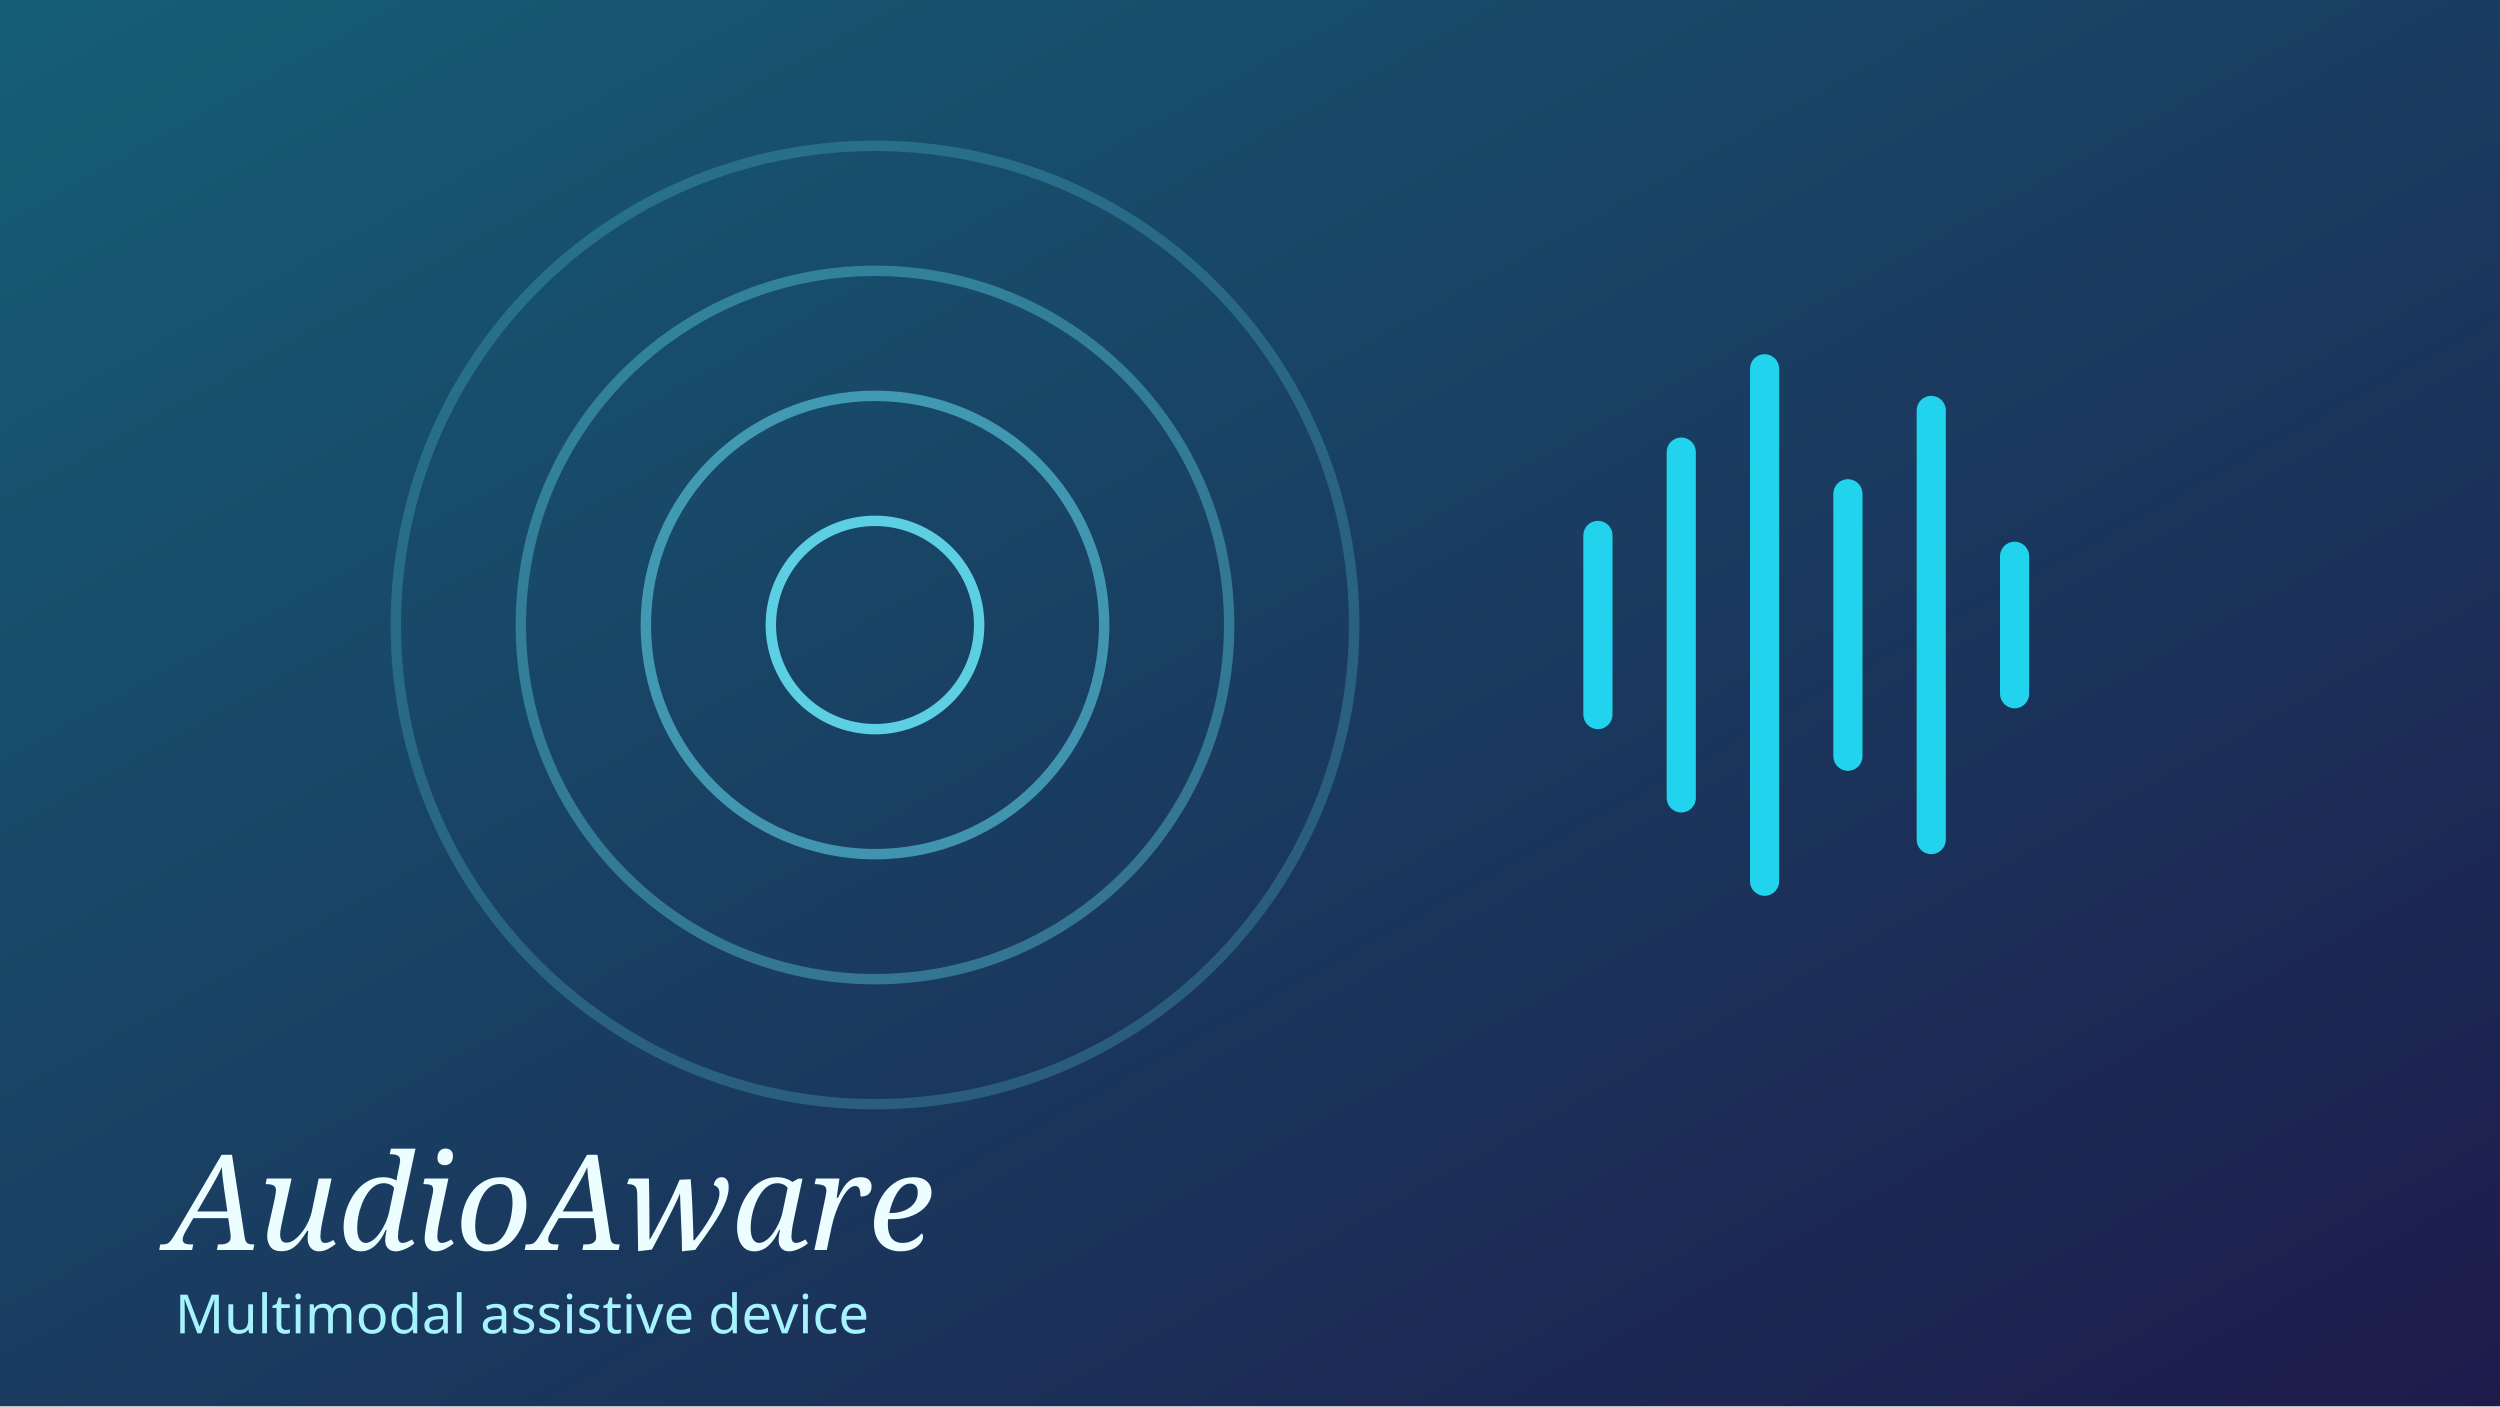
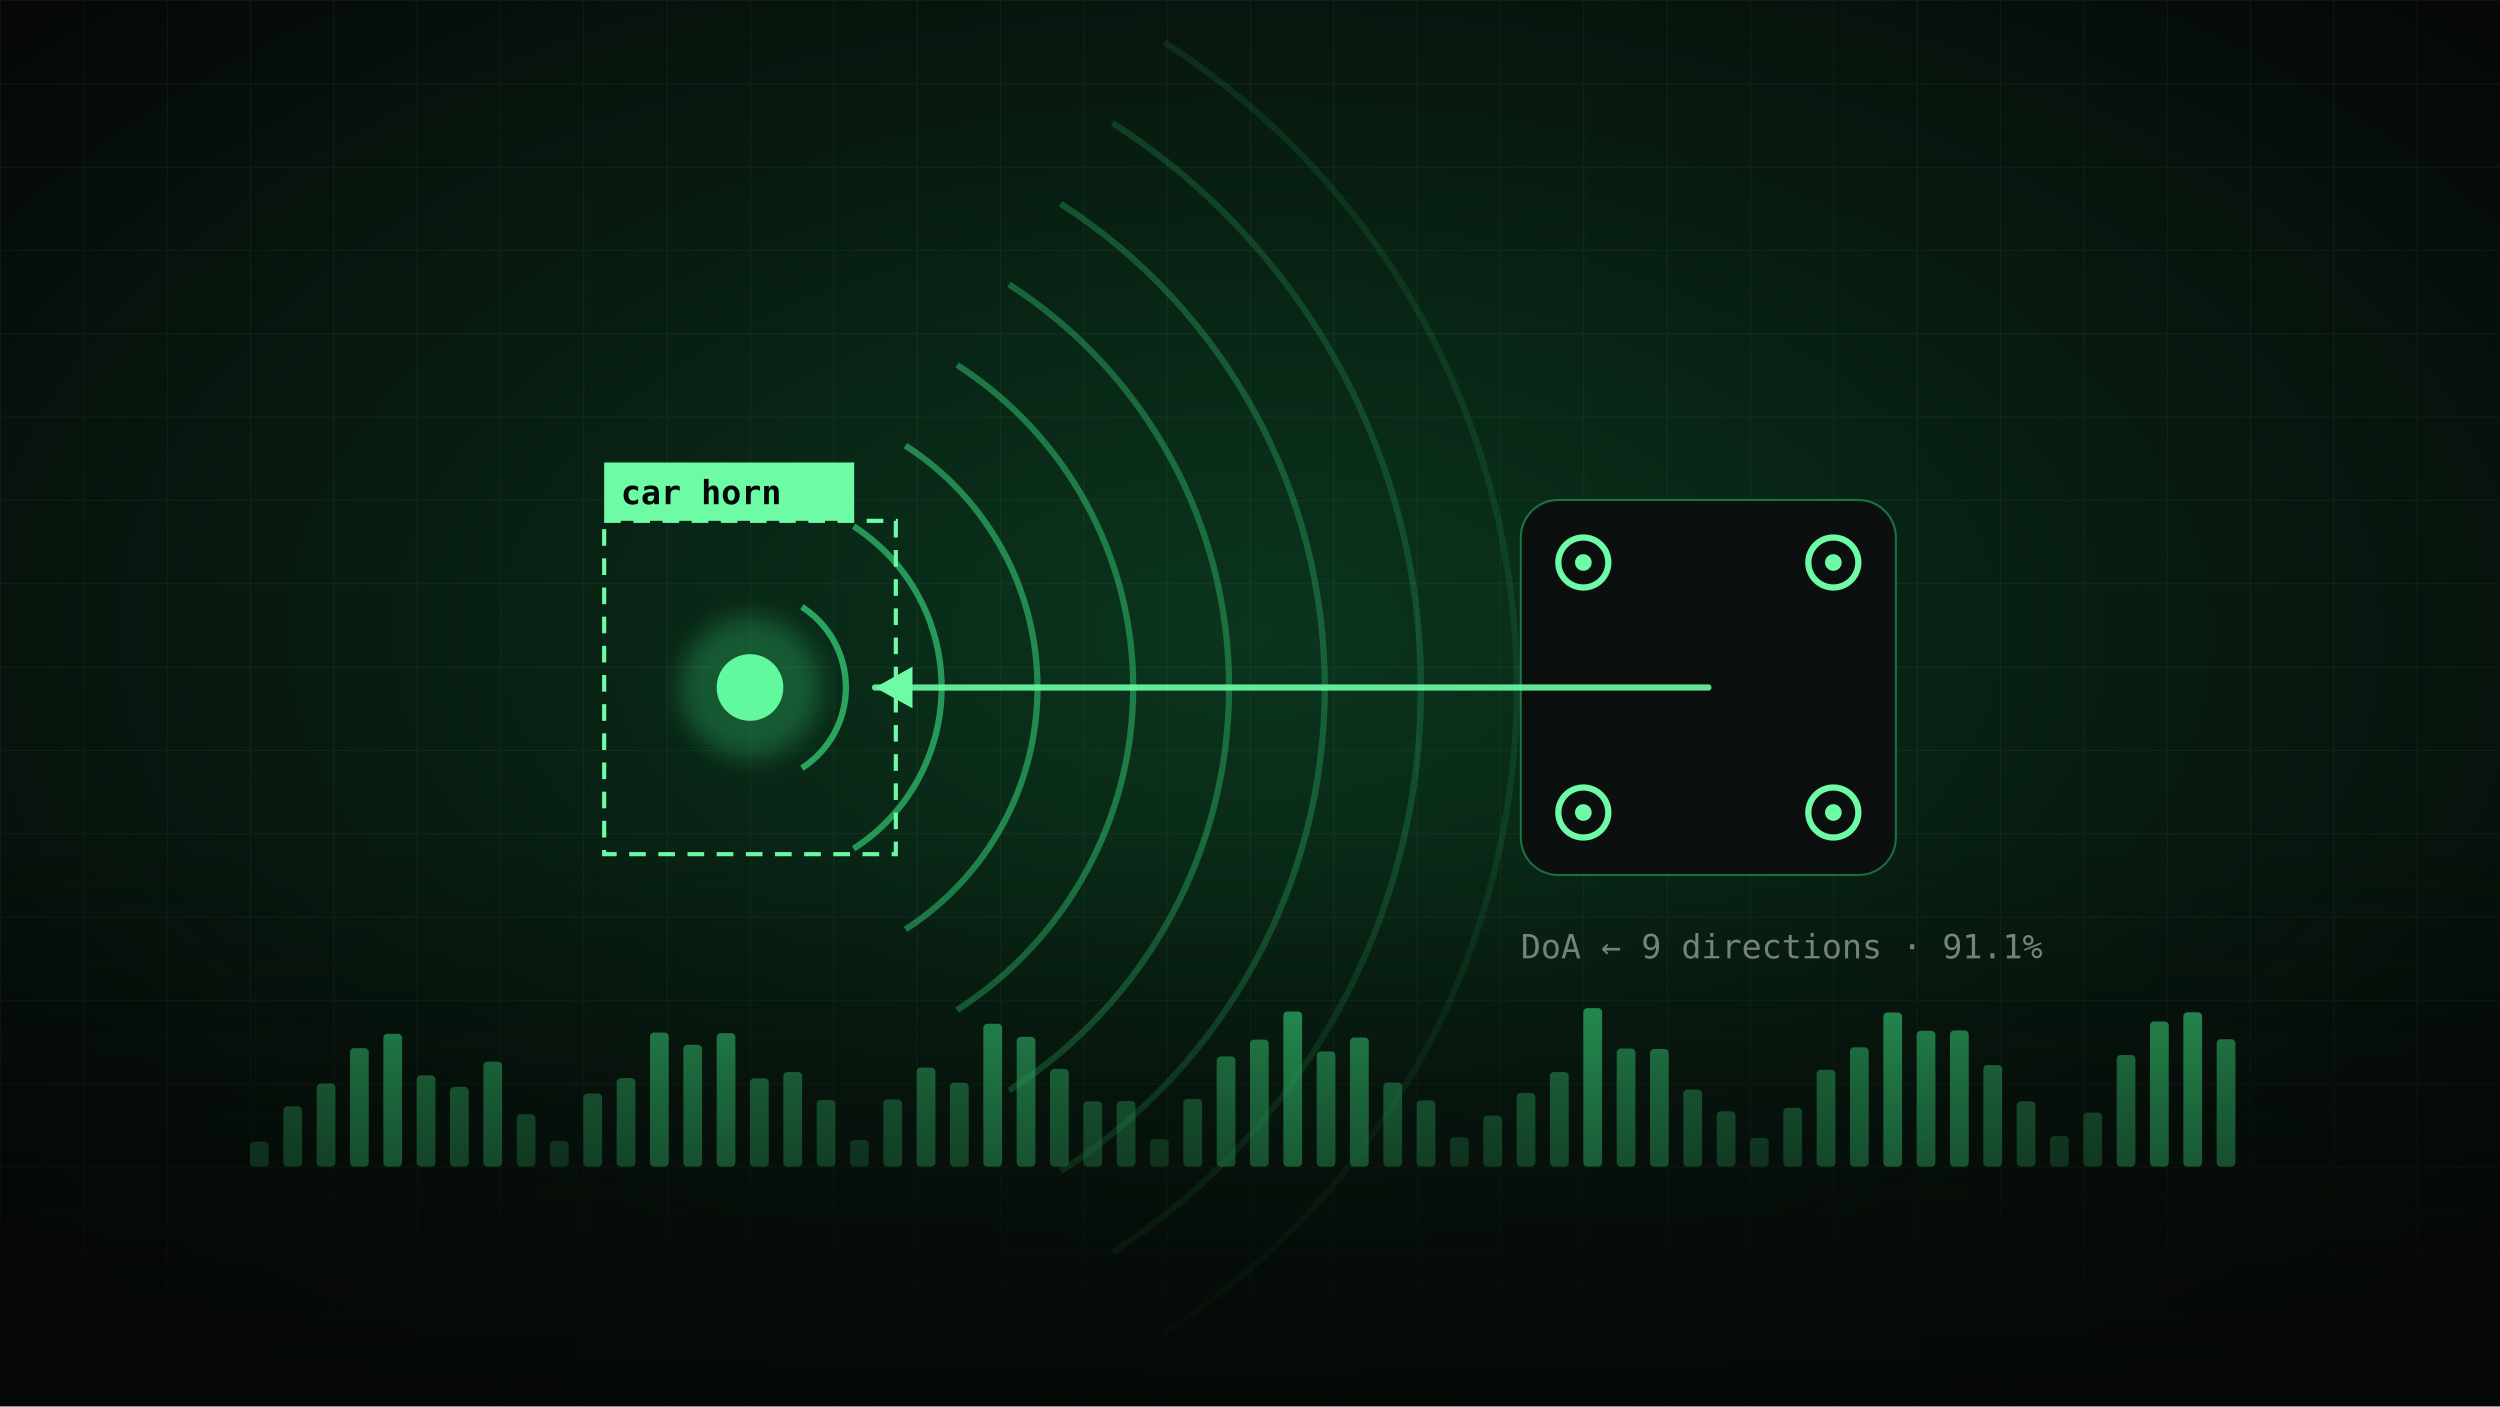
- <svg xmlns="http://www.w3.org/2000/svg" viewBox="0 0 1200 675" width="1200" height="675" role="img" aria-label="AudioAware">
+ <svg xmlns="http://www.w3.org/2000/svg" viewBox="0 0 1200 675" width="1200" height="675">
  <defs>
-     <linearGradient id="g" x1="0" y1="0" x2="1" y2="1">
-       <stop offset="0" stop-color="#155e75" />
-       <stop offset="1" stop-color="#1e1b4b" />
+     <radialGradient id="glow" cx="50%" cy="45%" r="65%">
+       <stop offset="0" stop-color="#1fd672" stop-opacity="0.22" />
+       <stop offset="1" stop-color="#1fd672" stop-opacity="0" />
+     </radialGradient>
+     <pattern id="grid" width="40" height="40" patternUnits="userSpaceOnUse">
+       <path d="M40 0H0V40" fill="none" stroke="#ffffff" stroke-opacity="0.045" stroke-width="1" />
+     </pattern>
+     <filter id="blur" x="-50%" y="-50%" width="200%" height="200%">
+       <feGaussianBlur stdDeviation="6" />
+     </filter>
+     <linearGradient id="fade" x1="0" y1="0" x2="0" y2="1">
+       <stop offset="0.6" stop-color="#050806" stop-opacity="0" />
+       <stop offset="1" stop-color="#050806" stop-opacity="0.9" />
    </linearGradient>
  </defs>
-   <rect width="1200" height="675" fill="url(#g)" />
-   <g fill="none" stroke="#67e8f9" stroke-width="5" opacity="0.85">
-     <circle cx="420" cy="300" r="50" />
-     <circle cx="420" cy="300" r="110" opacity="0.6" />
-     <circle cx="420" cy="300" r="170" opacity="0.4" />
-     <circle cx="420" cy="300" r="230" opacity="0.25" />
-   </g>
-   <g fill="#22d3ee">
-     <rect x="760" y="250" width="14" height="100" rx="7" />
-     <rect x="800" y="210" width="14" height="180" rx="7" />
-     <rect x="840" y="170" width="14" height="260" rx="7" />
-     <rect x="880" y="230" width="14" height="140" rx="7" />
-     <rect x="920" y="190" width="14" height="220" rx="7" />
-     <rect x="960" y="260" width="14" height="80" rx="7" />
-   </g>
-   <text x="80" y="600" font-family="Georgia, serif" font-style="italic" font-size="64" fill="#ecfeff">AudioAware</text>
-   <text x="84" y="640" font-family="system-ui, sans-serif" font-size="26" fill="#a5f3fc">Multimodal assistive device</text>
+   <rect width="1200" height="675" fill="#050806" />
+   <rect width="1200" height="675" fill="url(#grid)" />
+   <rect width="1200" height="675" fill="url(#glow)" />
+   <path d="M384.9 291.3 A46 46 0 0 1 384.9 368.7" fill="none" stroke="#3ef08a" stroke-width="3" stroke-opacity="0.62" />
+   <path d="M409.7 252.6 A92 92 0 0 1 409.7 407.4" fill="none" stroke="#3ef08a" stroke-width="3" stroke-opacity="0.55" />
+   <path d="M434.6 213.9 A138 138 0 0 1 434.6 446.1" fill="none" stroke="#3ef08a" stroke-width="3" stroke-opacity="0.47" />
+   <path d="M459.4 175.2 A184 184 0 0 1 459.4 484.8" fill="none" stroke="#3ef08a" stroke-width="3" stroke-opacity="0.40" />
+   <path d="M484.3 136.5 A230 230 0 0 1 484.3 523.5" fill="none" stroke="#3ef08a" stroke-width="3" stroke-opacity="0.32" />
+   <path d="M509.1 97.8 A276 276 0 0 1 509.1 562.2" fill="none" stroke="#3ef08a" stroke-width="3" stroke-opacity="0.25" />
+   <path d="M534.0 59.0 A322 322 0 0 1 534.0 601.0" fill="none" stroke="#3ef08a" stroke-width="3" stroke-opacity="0.17" />
+   <path d="M558.8 20.3 A368 368 0 0 1 558.8 639.7" fill="none" stroke="#3ef08a" stroke-width="3" stroke-opacity="0.10" />
+   <circle cx="360" cy="330" r="16" fill="#6dfba6" />
+   <circle cx="360" cy="330" r="34" fill="#3ef08a" fill-opacity="0.25" filter="url(#blur)" />
+   <rect x="730" y="240" width="180" height="180" rx="18" fill="#0b100e" stroke="#3ef08a" stroke-opacity="0.4" />
+   <circle cx="760" cy="270" r="12" fill="none" stroke="#6dfba6" stroke-width="3" />
+   <circle cx="760" cy="270" r="4" fill="#6dfba6" />
+   <circle cx="880" cy="270" r="12" fill="none" stroke="#6dfba6" stroke-width="3" />
+   <circle cx="880" cy="270" r="4" fill="#6dfba6" />
+   <circle cx="760" cy="390" r="12" fill="none" stroke="#6dfba6" stroke-width="3" />
+   <circle cx="760" cy="390" r="4" fill="#6dfba6" />
+   <circle cx="880" cy="390" r="12" fill="none" stroke="#6dfba6" stroke-width="3" />
+   <circle cx="880" cy="390" r="4" fill="#6dfba6" />
+   <path d="M820 330 L420 330" fill="none" stroke="#6dfba6" stroke-width="9" stroke-opacity="0.315" filter="url(#blur)" stroke-linecap="round" stroke-linejoin="round" />
+   <path d="M820 330 L420 330" fill="none" stroke="#6dfba6" stroke-width="3" stroke-opacity="0.9" stroke-linecap="round" stroke-linejoin="round" />
+   <path d="M420 330 l18 -10 v20 z" fill="#6dfba6" />
+   <text x="730" y="460" font-family="ui-monospace, 'SF Mono', Menlo, monospace" font-size="16" fill="#8b9c92">DoA ← 9 directions · 91.1%</text>
+   <rect x="290" y="250" width="140" height="160" fill="none" stroke="#6dfba6" stroke-width="2" stroke-dasharray="8 6" />
+   <rect x="290" y="222" width="120" height="28" fill="#6dfba6" />
+   <text x="298" y="242" font-family="ui-monospace, 'SF Mono', Menlo, monospace" font-size="16" font-weight="700" fill="#050806">car horn</text>
+   <rect x="120" y="548.0" width="9" height="12.0" rx="2" fill="#3ef08a" fill-opacity="0.33" />
+   <rect x="136" y="531.0" width="9" height="29.0" rx="2" fill="#3ef08a" fill-opacity="0.43" />
+   <rect x="152" y="520.1" width="9" height="39.9" rx="2" fill="#3ef08a" fill-opacity="0.50" />
+   <rect x="168" y="503.1" width="9" height="56.9" rx="2" fill="#3ef08a" fill-opacity="0.61" />
+   <rect x="184" y="496.2" width="9" height="63.8" rx="2" fill="#3ef08a" fill-opacity="0.65" />
+   <rect x="200" y="516.2" width="9" height="43.8" rx="2" fill="#3ef08a" fill-opacity="0.52" />
+   <rect x="216" y="521.7" width="9" height="38.3" rx="2" fill="#3ef08a" fill-opacity="0.49" />
+   <rect x="232" y="509.6" width="9" height="50.4" rx="2" fill="#3ef08a" fill-opacity="0.56" />
+   <rect x="248" y="534.8" width="9" height="25.2" rx="2" fill="#3ef08a" fill-opacity="0.41" />
+   <rect x="264" y="547.7" width="9" height="12.3" rx="2" fill="#3ef08a" fill-opacity="0.33" />
+   <rect x="280" y="524.9" width="9" height="35.1" rx="2" fill="#3ef08a" fill-opacity="0.47" />
+   <rect x="296" y="517.5" width="9" height="42.5" rx="2" fill="#3ef08a" fill-opacity="0.52" />
+   <rect x="312" y="495.6" width="9" height="64.4" rx="2" fill="#3ef08a" fill-opacity="0.65" />
+   <rect x="328" y="501.5" width="9" height="58.5" rx="2" fill="#3ef08a" fill-opacity="0.62" />
+   <rect x="344" y="495.9" width="9" height="64.1" rx="2" fill="#3ef08a" fill-opacity="0.65" />
+   <rect x="360" y="517.6" width="9" height="42.4" rx="2" fill="#3ef08a" fill-opacity="0.52" />
+   <rect x="376" y="514.6" width="9" height="45.4" rx="2" fill="#3ef08a" fill-opacity="0.53" />
+   <rect x="392" y="528.0" width="9" height="32.0" rx="2" fill="#3ef08a" fill-opacity="0.45" />
+   <rect x="408" y="547.2" width="9" height="12.8" rx="2" fill="#3ef08a" fill-opacity="0.33" />
+   <rect x="424" y="527.7" width="9" height="32.3" rx="2" fill="#3ef08a" fill-opacity="0.45" />
+   <rect x="440" y="512.4" width="9" height="47.6" rx="2" fill="#3ef08a" fill-opacity="0.55" />
+   <rect x="456" y="519.7" width="9" height="40.3" rx="2" fill="#3ef08a" fill-opacity="0.50" />
+   <rect x="472" y="491.4" width="9" height="68.6" rx="2" fill="#3ef08a" fill-opacity="0.68" />
+   <rect x="488" y="497.7" width="9" height="62.3" rx="2" fill="#3ef08a" fill-opacity="0.64" />
+   <rect x="504" y="513.1" width="9" height="46.9" rx="2" fill="#3ef08a" fill-opacity="0.54" />
+   <rect x="520" y="528.6" width="9" height="31.4" rx="2" fill="#3ef08a" fill-opacity="0.45" />
+   <rect x="536" y="528.5" width="9" height="31.5" rx="2" fill="#3ef08a" fill-opacity="0.45" />
+   <rect x="552" y="546.8" width="9" height="13.2" rx="2" fill="#3ef08a" fill-opacity="0.33" />
+   <rect x="568" y="527.5" width="9" height="32.5" rx="2" fill="#3ef08a" fill-opacity="0.45" />
+   <rect x="584" y="507.1" width="9" height="52.9" rx="2" fill="#3ef08a" fill-opacity="0.58" />
+   <rect x="600" y="499.0" width="9" height="61.0" rx="2" fill="#3ef08a" fill-opacity="0.63" />
+   <rect x="616" y="485.5" width="9" height="74.5" rx="2" fill="#3ef08a" fill-opacity="0.72" />
+   <rect x="632" y="504.7" width="9" height="55.3" rx="2" fill="#3ef08a" fill-opacity="0.60" />
+   <rect x="648" y="498.0" width="9" height="62.0" rx="2" fill="#3ef08a" fill-opacity="0.64" />
+   <rect x="664" y="519.6" width="9" height="40.4" rx="2" fill="#3ef08a" fill-opacity="0.50" />
+   <rect x="680" y="528.2" width="9" height="31.8" rx="2" fill="#3ef08a" fill-opacity="0.45" />
+   <rect x="696" y="545.9" width="9" height="14.1" rx="2" fill="#3ef08a" fill-opacity="0.34" />
+   <rect x="712" y="535.5" width="9" height="24.5" rx="2" fill="#3ef08a" fill-opacity="0.40" />
+   <rect x="728" y="524.6" width="9" height="35.4" rx="2" fill="#3ef08a" fill-opacity="0.47" />
+   <rect x="744" y="514.6" width="9" height="45.4" rx="2" fill="#3ef08a" fill-opacity="0.53" />
+   <rect x="760" y="483.9" width="9" height="76.1" rx="2" fill="#3ef08a" fill-opacity="0.73" />
+   <rect x="776" y="503.3" width="9" height="56.7" rx="2" fill="#3ef08a" fill-opacity="0.60" />
+   <rect x="792" y="503.5" width="9" height="56.5" rx="2" fill="#3ef08a" fill-opacity="0.60" />
+   <rect x="808" y="523.0" width="9" height="37.0" rx="2" fill="#3ef08a" fill-opacity="0.48" />
+   <rect x="824" y="533.4" width="9" height="26.6" rx="2" fill="#3ef08a" fill-opacity="0.42" />
+   <rect x="840" y="546.2" width="9" height="13.8" rx="2" fill="#3ef08a" fill-opacity="0.34" />
+   <rect x="856" y="531.7" width="9" height="28.3" rx="2" fill="#3ef08a" fill-opacity="0.43" />
+   <rect x="872" y="513.5" width="9" height="46.5" rx="2" fill="#3ef08a" fill-opacity="0.54" />
+   <rect x="888" y="502.7" width="9" height="57.3" rx="2" fill="#3ef08a" fill-opacity="0.61" />
+   <rect x="904" y="486.0" width="9" height="74.0" rx="2" fill="#3ef08a" fill-opacity="0.71" />
+   <rect x="920" y="494.8" width="9" height="65.2" rx="2" fill="#3ef08a" fill-opacity="0.66" />
+   <rect x="936" y="494.6" width="9" height="65.4" rx="2" fill="#3ef08a" fill-opacity="0.66" />
+   <rect x="952" y="511.2" width="9" height="48.8" rx="2" fill="#3ef08a" fill-opacity="0.55" />
+   <rect x="968" y="528.6" width="9" height="31.4" rx="2" fill="#3ef08a" fill-opacity="0.45" />
+   <rect x="984" y="545.3" width="9" height="14.7" rx="2" fill="#3ef08a" fill-opacity="0.34" />
+   <rect x="1000" y="534.0" width="9" height="26.0" rx="2" fill="#3ef08a" fill-opacity="0.41" />
+   <rect x="1016" y="506.4" width="9" height="53.6" rx="2" fill="#3ef08a" fill-opacity="0.58" />
+   <rect x="1032" y="490.3" width="9" height="69.7" rx="2" fill="#3ef08a" fill-opacity="0.69" />
+   <rect x="1048" y="485.9" width="9" height="74.1" rx="2" fill="#3ef08a" fill-opacity="0.71" />
+   <rect x="1064" y="498.8" width="9" height="61.2" rx="2" fill="#3ef08a" fill-opacity="0.63" />
+   <rect width="1200" height="675" fill="url(#fade)" />
</svg>
